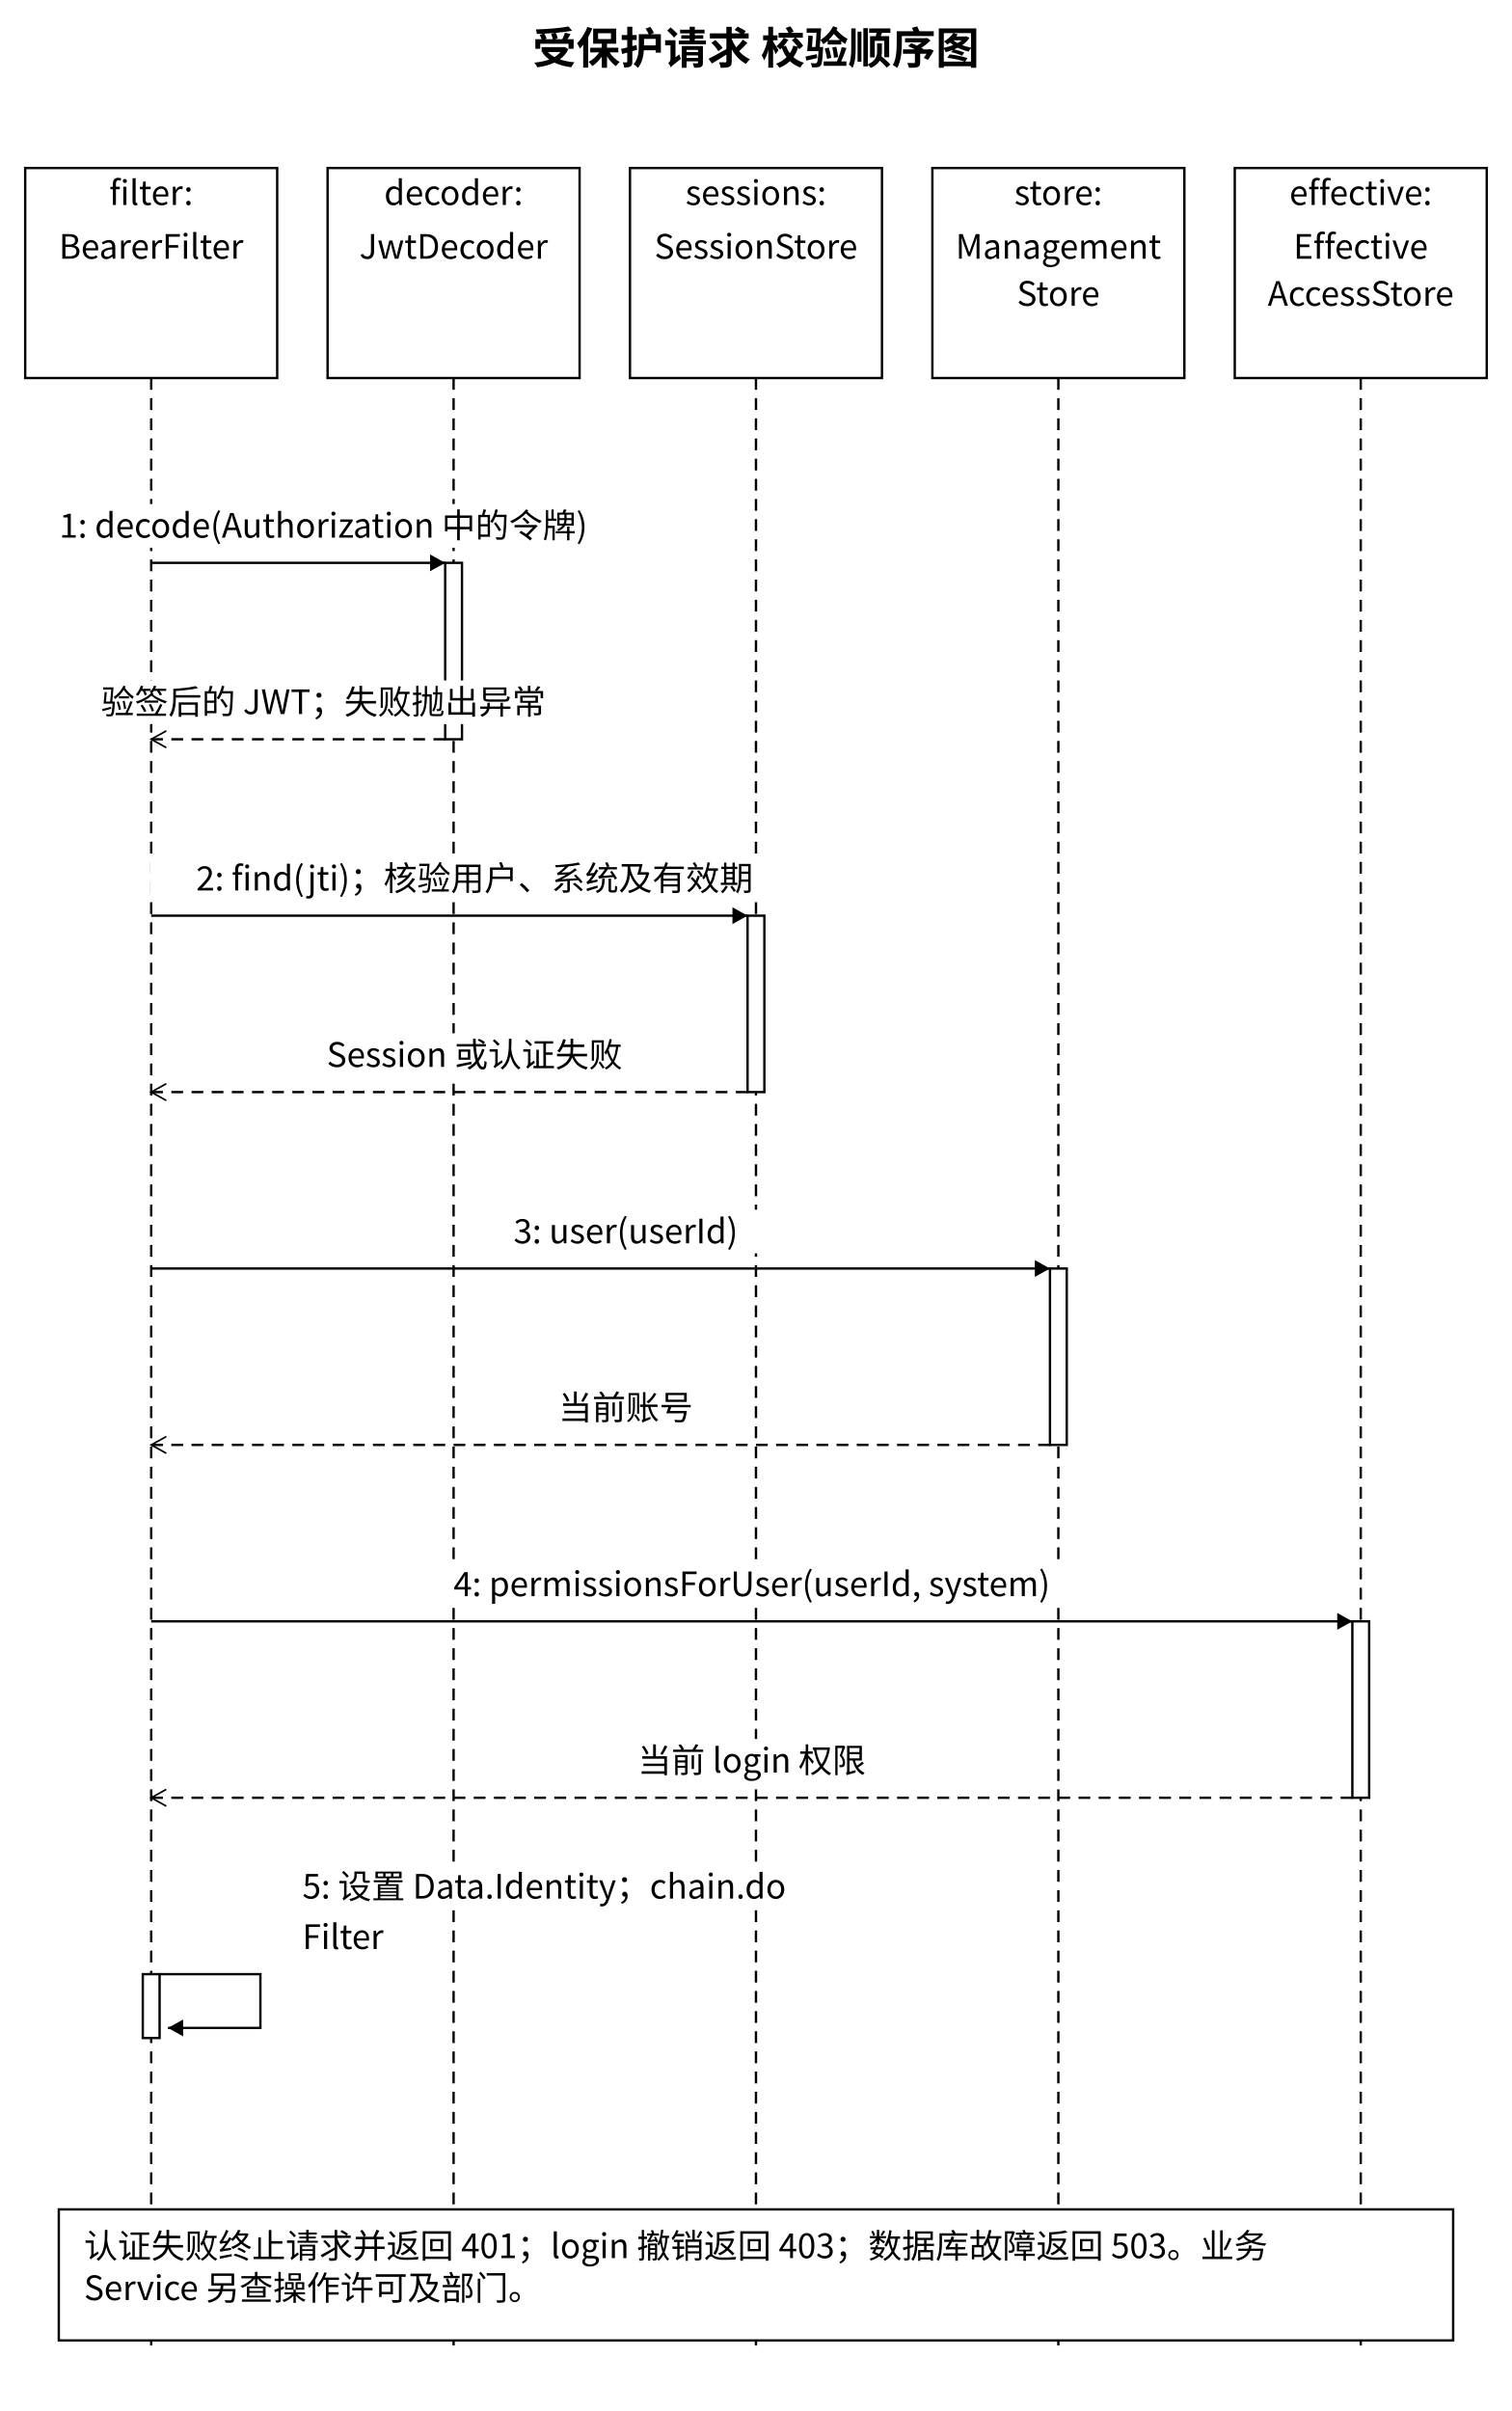
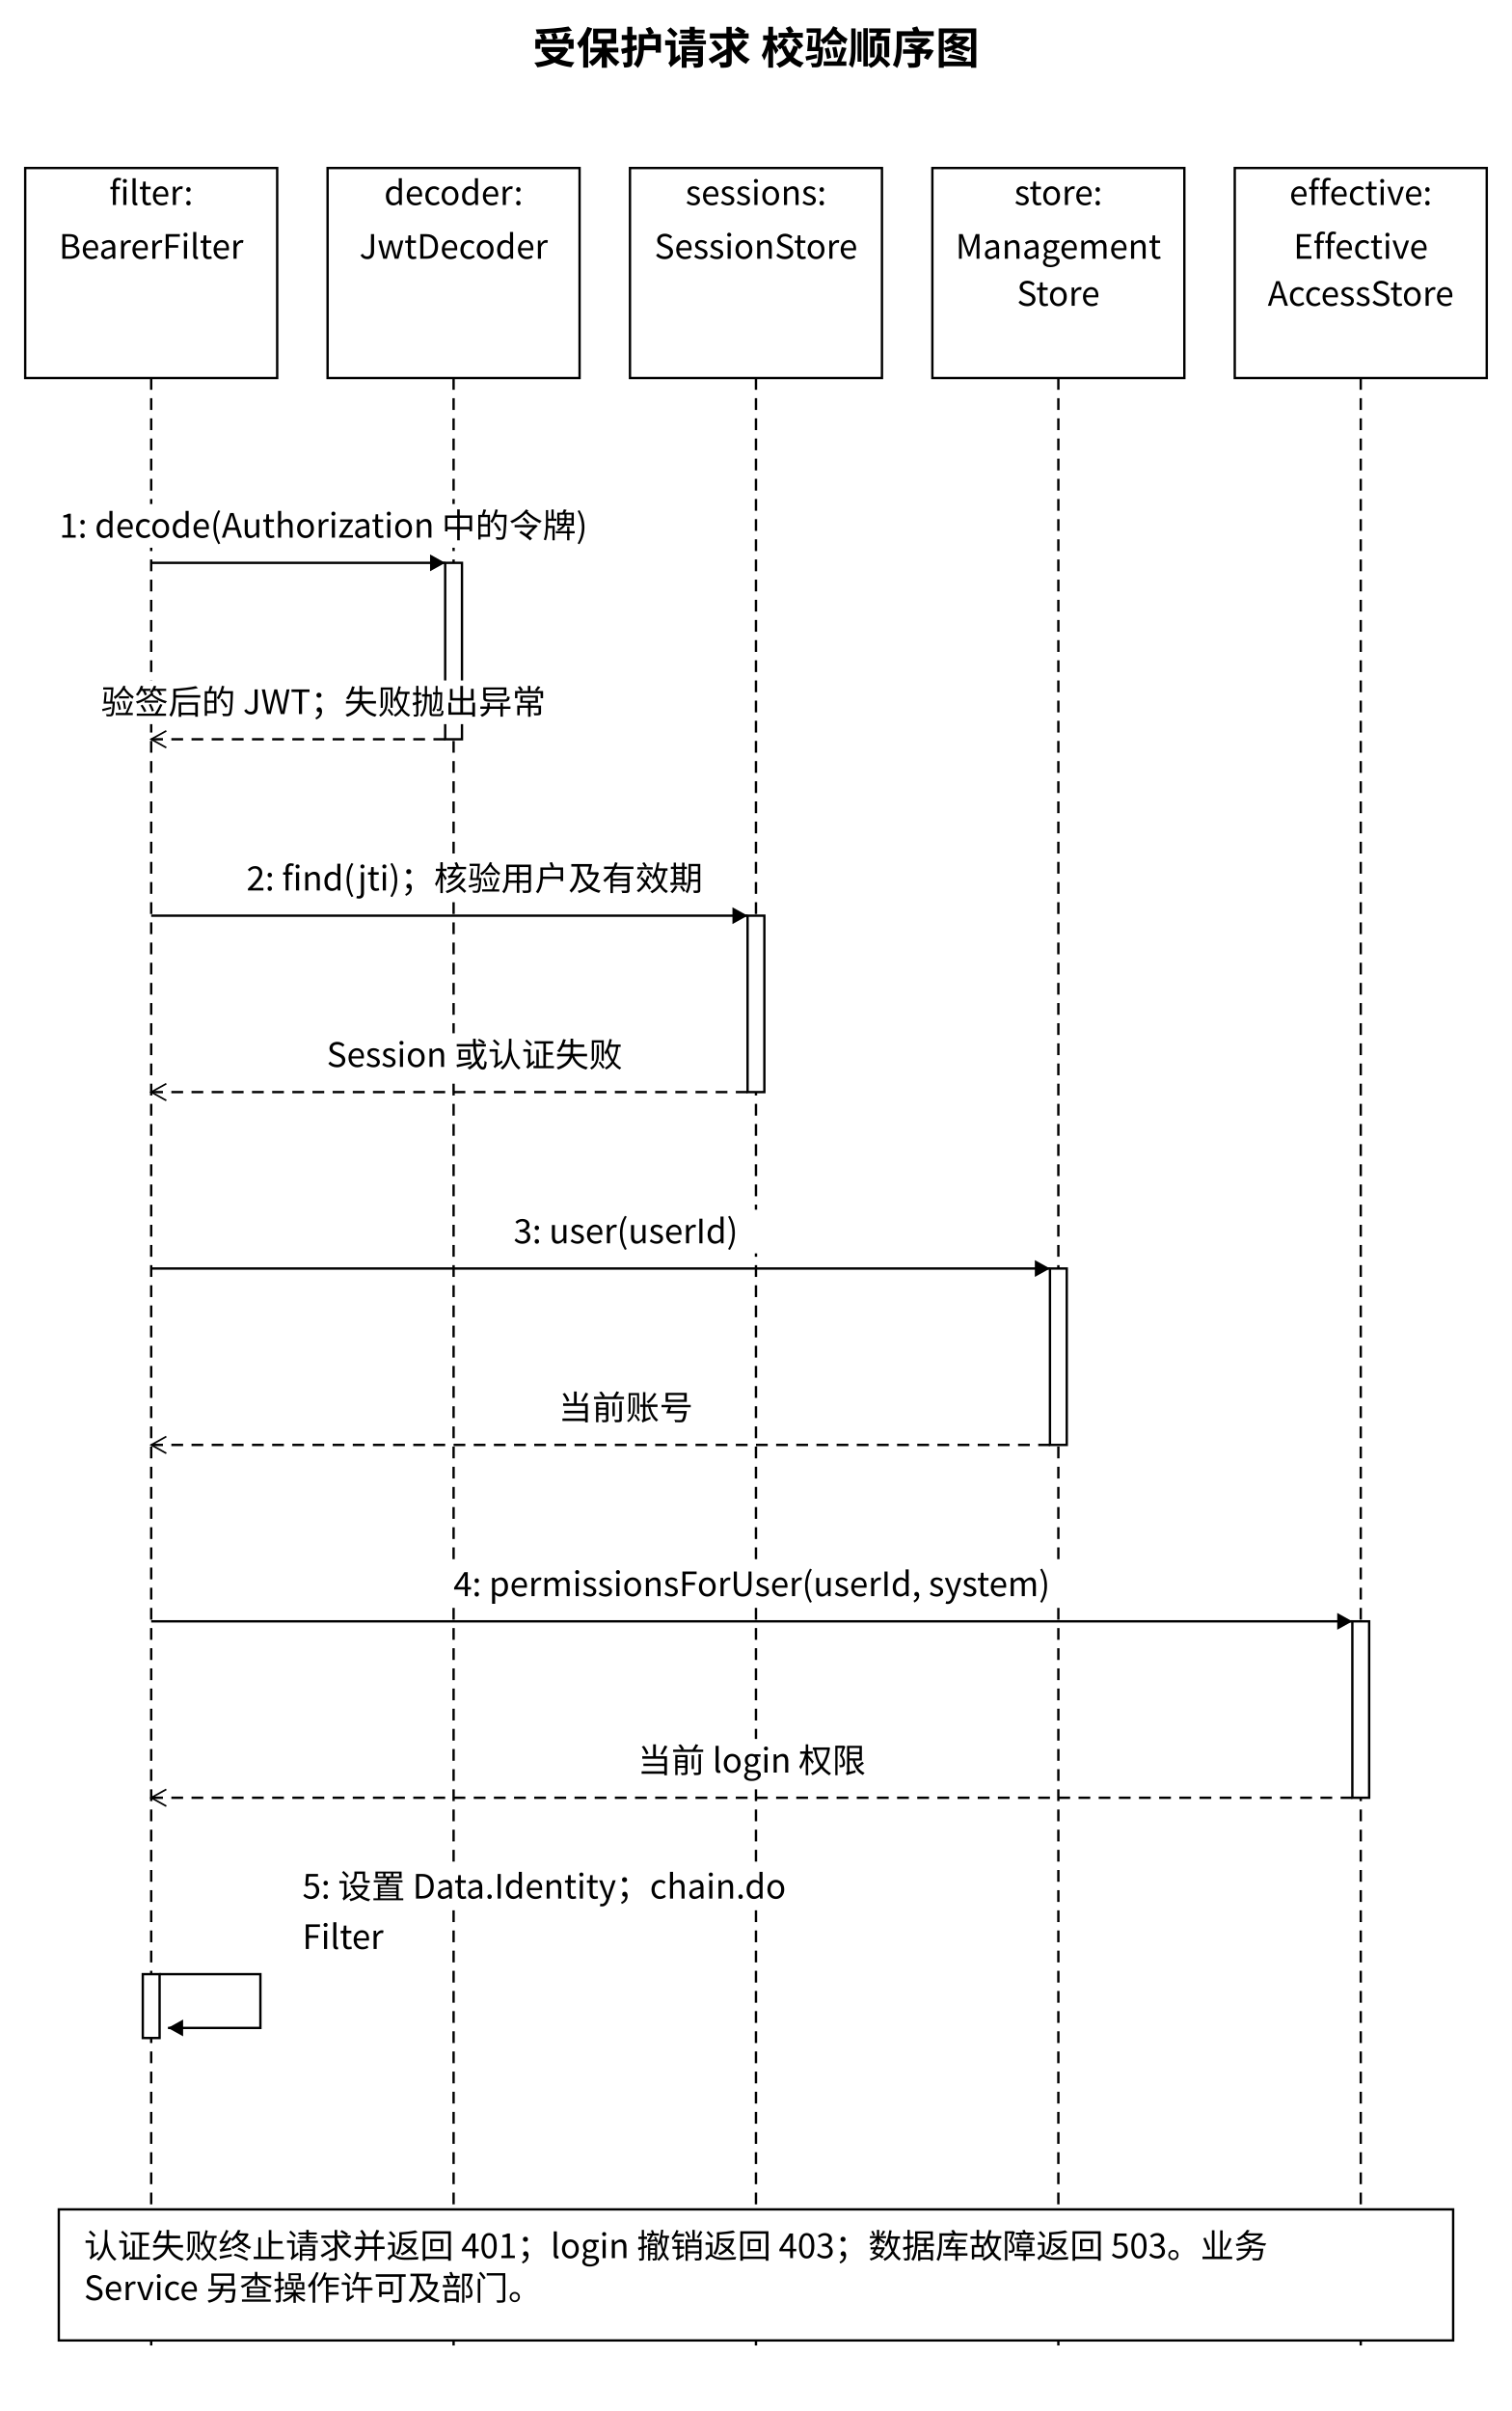
<svg xmlns="http://www.w3.org/2000/svg" width="900" height="1435" viewBox="0 0 900 1435">
  <style>text{font-family:'PingFang SC','Microsoft YaHei','Noto Sans CJK SC',system-ui,sans-serif;fill:black}</style>
  <defs>
    <marker id="open" markerWidth="12" markerHeight="12" refX="10" refY="6" orient="auto" markerUnits="userSpaceOnUse">
      <path d="M1,1 L10,6 L1,11" fill="none" stroke="black" />
    </marker>
    <marker id="filled" markerWidth="12" markerHeight="12" refX="10" refY="6" orient="auto" markerUnits="userSpaceOnUse">
      <path d="M1,1 L10,6 L1,11 Z" fill="black" />
    </marker>
    <marker id="triangle" markerWidth="16" markerHeight="16" refX="14" refY="8" orient="auto" markerUnits="userSpaceOnUse">
      <path d="M1,1 L14,8 L1,15 Z" fill="white" stroke="black" />
    </marker>
  </defs>
  <rect width="100%" height="100%" fill="white" />
  <text x="450.0" y="38" font-size="26" text-anchor="middle" font-weight="600">受保护请求 校验顺序图</text>
  <rect x="15" y="100" width="150" height="125" rx="0" fill="white" stroke="black" stroke-width="1.4" />
  <text x="90" y="122" font-size="20" text-anchor="middle" font-weight="400">filter:</text>
  <text x="90" y="154" font-size="20" text-anchor="middle" font-weight="400">BearerFilter</text>
  <path d="M 90,225 L 90,1400" fill="none" stroke="black" stroke-width="1.4" stroke-dasharray="7 5" />
  <rect x="195" y="100" width="150" height="125" rx="0" fill="white" stroke="black" stroke-width="1.4" />
  <text x="270" y="122" font-size="20" text-anchor="middle" font-weight="400">decoder:</text>
  <text x="270" y="154" font-size="20" text-anchor="middle" font-weight="400">JwtDecoder</text>
  <path d="M 270,225 L 270,1400" fill="none" stroke="black" stroke-width="1.4" stroke-dasharray="7 5" />
  <rect x="375" y="100" width="150" height="125" rx="0" fill="white" stroke="black" stroke-width="1.4" />
  <text x="450" y="122" font-size="20" text-anchor="middle" font-weight="400">sessions:</text>
  <text x="450" y="154" font-size="20" text-anchor="middle" font-weight="400">SessionStore</text>
  <path d="M 450,225 L 450,1400" fill="none" stroke="black" stroke-width="1.4" stroke-dasharray="7 5" />
  <rect x="555" y="100" width="150" height="125" rx="0" fill="white" stroke="black" stroke-width="1.4" />
  <text x="630" y="122" font-size="20" text-anchor="middle" font-weight="400">store:</text>
  <text x="630" y="154" font-size="20" text-anchor="middle" font-weight="400">Management</text>
  <text x="630" y="182" font-size="20" text-anchor="middle" font-weight="400">Store</text>
  <path d="M 630,225 L 630,1400" fill="none" stroke="black" stroke-width="1.4" stroke-dasharray="7 5" />
  <rect x="735" y="100" width="150" height="125" rx="0" fill="white" stroke="black" stroke-width="1.4" />
  <text x="810" y="122" font-size="20" text-anchor="middle" font-weight="400">effective:</text>
  <text x="810" y="154" font-size="20" text-anchor="middle" font-weight="400">Effective</text>
  <text x="810" y="182" font-size="20" text-anchor="middle" font-weight="400">AccessStore</text>
  <path d="M 810,225 L 810,1400" fill="none" stroke="black" stroke-width="1.4" stroke-dasharray="7 5" />
  <rect x="265" y="335" width="10" height="105" rx="0" fill="white" stroke="black" stroke-width="1.4" />
  <path d="M 90,335 L 265,335" fill="none" stroke="black" stroke-width="1.4" marker-end="url(#filled)" />
  <rect x="5" y="300" width="375" height="26" fill="white" />
  <text x="192.5" y="320" font-size="20" text-anchor="middle" font-weight="400">1: decode(Authorization 中的令牌)</text>
  <path d="M 265,440 L 90,440" fill="none" stroke="black" stroke-width="1.4" stroke-dasharray="7 5" marker-end="url(#open)" />
  <rect x="54.7" y="405" width="275.6" height="26" fill="white" />
  <text x="192.5" y="425" font-size="20" text-anchor="middle" font-weight="400">验签后的 JWT；失败抛出异常</text>
  <rect x="445" y="545" width="10" height="105" rx="0" fill="white" stroke="black" stroke-width="1.4" />
  <path d="M 90,545 L 445,545" fill="none" stroke="black" stroke-width="1.4" marker-end="url(#filled)" />
-   <rect x="89.1" y="510" width="386.8" height="26" fill="white" />
-   <text x="282.5" y="530" font-size="20" text-anchor="middle" font-weight="400">2: find(jti)；核验用户、系统及有效期</text>
+   <rect x="119.1" y="510" width="326.8" height="26" fill="white" />
+   <text x="282.5" y="530" font-size="20" text-anchor="middle" font-weight="400">2: find(jti)；核验用户及有效期</text>
  <path d="M 445,650 L 90,650" fill="none" stroke="black" stroke-width="1.4" stroke-dasharray="7 5" marker-end="url(#open)" />
  <rect x="181.9" y="615" width="201.2" height="26" fill="white" />
  <text x="282.5" y="635" font-size="20" text-anchor="middle" font-weight="400">Session 或认证失败</text>
  <rect x="625" y="755" width="10" height="105" rx="0" fill="white" stroke="black" stroke-width="1.4" />
  <path d="M 90,755 L 625,755" fill="none" stroke="black" stroke-width="1.4" marker-end="url(#filled)" />
  <rect x="282.0" y="720" width="181" height="26" fill="white" />
  <text x="372.5" y="740" font-size="20" text-anchor="middle" font-weight="400">3: user(userId)</text>
  <path d="M 625,860 L 90,860" fill="none" stroke="black" stroke-width="1.4" stroke-dasharray="7 5" marker-end="url(#open)" />
  <rect x="327.5" y="825" width="90" height="26" fill="white" />
  <text x="372.5" y="845" font-size="20" text-anchor="middle" font-weight="400">当前账号</text>
  <rect x="805" y="965" width="10" height="105" rx="0" fill="white" stroke="black" stroke-width="1.4" />
  <path d="M 90,965 L 805,965" fill="none" stroke="black" stroke-width="1.4" marker-end="url(#filled)" />
  <rect x="231.6" y="930" width="431.8" height="26" fill="white" />
  <text x="447.5" y="950" font-size="20" text-anchor="middle" font-weight="400">4: permissionsForUser(userId, system)</text>
  <path d="M 805,1070 L 90,1070" fill="none" stroke="black" stroke-width="1.4" stroke-dasharray="7 5" marker-end="url(#open)" />
  <rect x="362.6" y="1035" width="169.8" height="26" fill="white" />
  <text x="447.5" y="1055" font-size="20" text-anchor="middle" font-weight="400">当前 login 权限</text>
  <rect x="85" y="1175" width="10" height="38" rx="0" fill="white" stroke="black" stroke-width="1.4" />
  <path d="M 95,1175 L 155,1175 L 155,1207 L 100,1207" fill="none" stroke="black" stroke-width="1.4" marker-end="url(#filled)" />
  <rect x="175" y="1110" width="355" height="26" fill="white" />
  <text x="180" y="1130" font-size="20" text-anchor="start" font-weight="400">5: 设置 Data.Identity；chain.do</text>
  <rect x="175" y="1140" width="78.4" height="26" fill="white" />
  <text x="180" y="1160" font-size="20" text-anchor="start" font-weight="400">Filter</text>
  <rect x="35" y="1315" width="830" height="78" rx="0" fill="white" stroke="black" stroke-width="1.4" />
  <text x="50" y="1344" font-size="20" text-anchor="start" font-weight="400">认证失败终止请求并返回 401；login 撤销返回 403；数据库故障返回 503。业务</text>
  <text x="50" y="1369" font-size="20" text-anchor="start" font-weight="400">Service 另查操作许可及部门。</text>
</svg>
